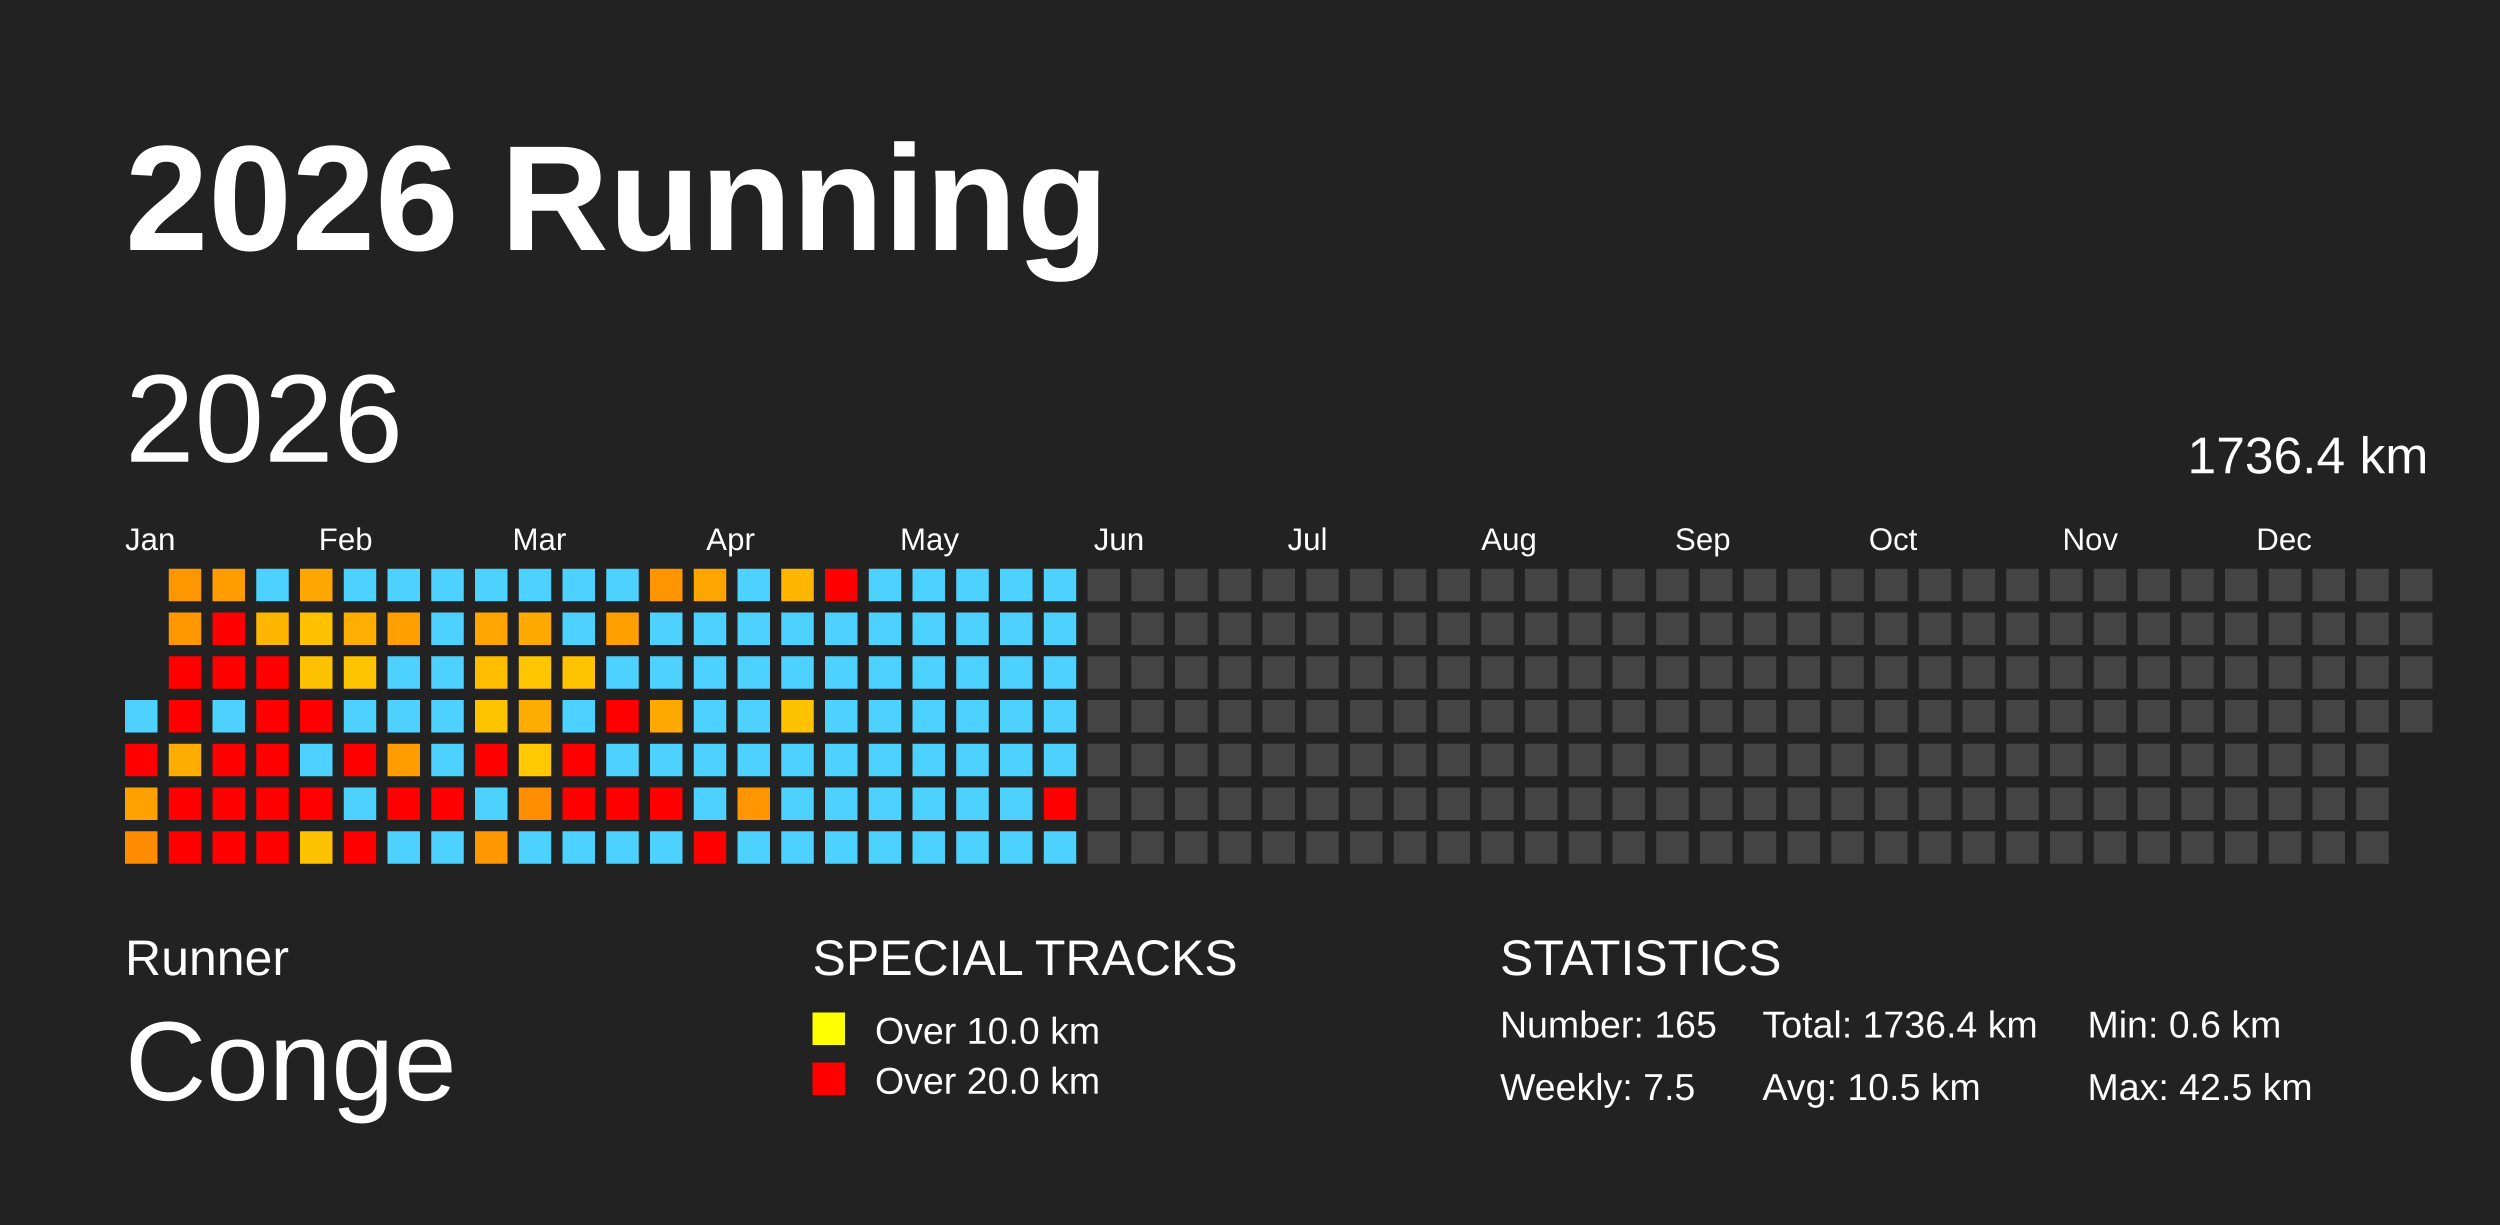
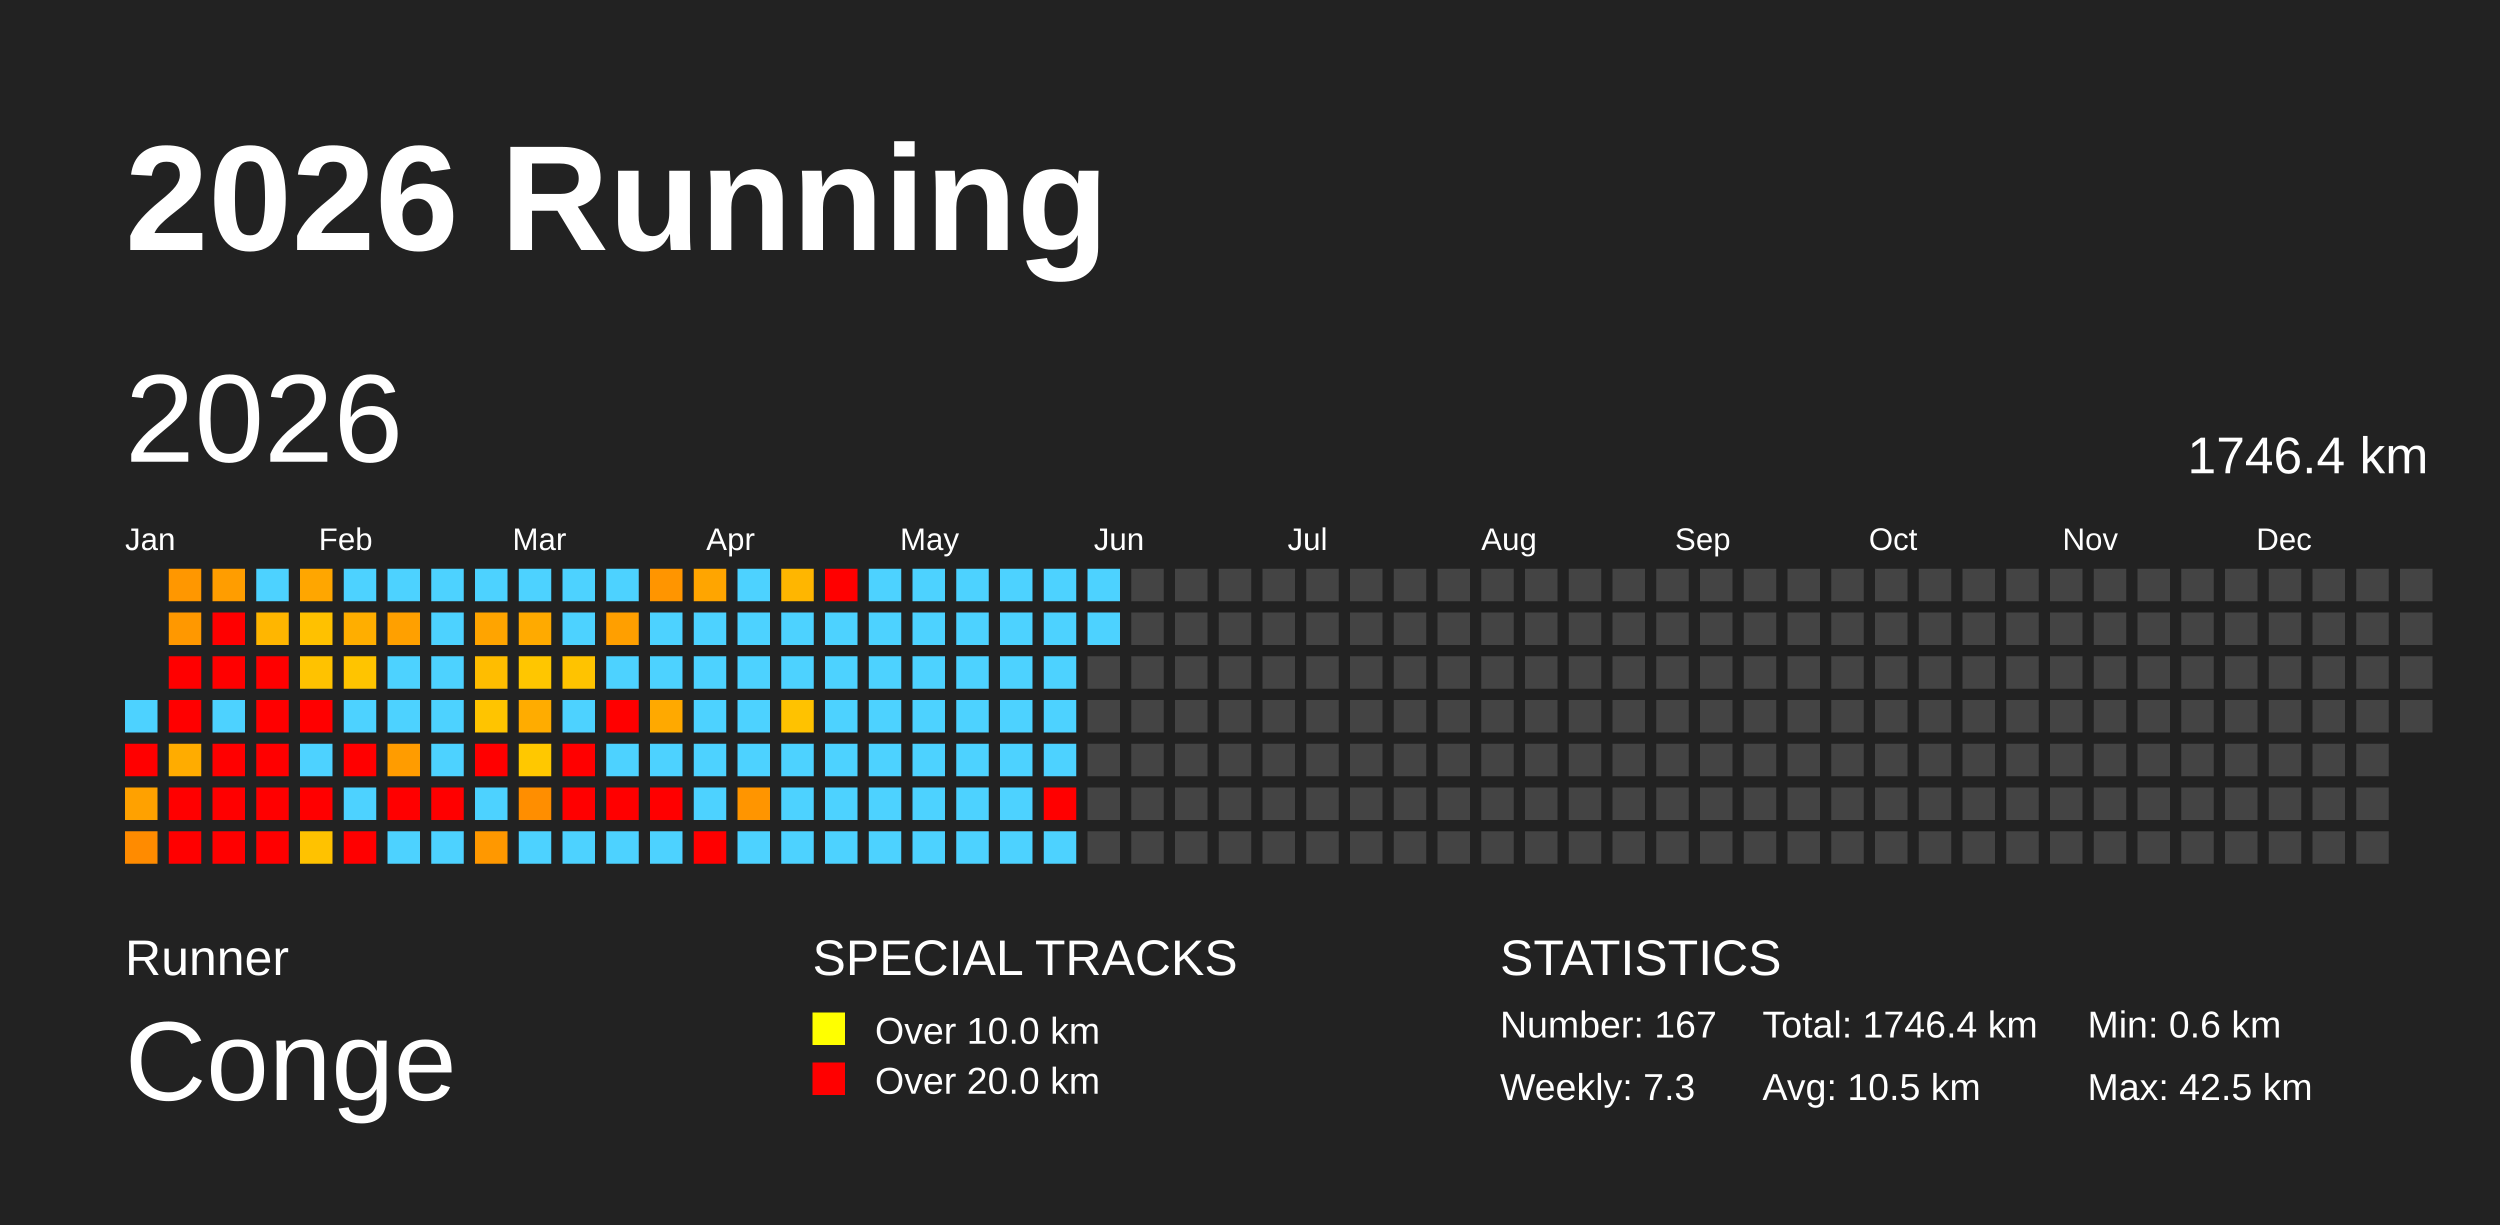
<svg xmlns="http://www.w3.org/2000/svg" baseProfile="full" height="98mm" version="1.1" viewBox="0,0,200,98" width="200mm">
  <defs />
  <rect fill="#222222" height="98" width="200" x="0" y="0" />
  <text fill="#FFFFFF" style="font-size:12px; font-family:Arial; font-weight:bold;" x="10" y="20">2026 Running</text>
  <text fill="#FFFFFF" style="font-size:4px; font-family:Arial" x="10" y="78">Runner</text>
  <text fill="#FFFFFF" style="font-size:9px; font-family:Arial" x="10" y="88">Conge</text>
  <text fill="#FFFFFF" style="font-size:4px; font-family:Arial" x="65" y="78">SPECIAL TRACKS</text>
  <rect fill="yellow" height="2.6" width="2.6" x="65" y="81" />
  <text fill="#FFFFFF" style="font-size:3px; font-family:Arial" x="70" y="83.5">Over 10.0 km</text>
  <rect fill="red" height="2.6" width="2.6" x="65" y="85" />
  <text fill="#FFFFFF" style="font-size:3px; font-family:Arial" x="70" y="87.5">Over 20.0 km</text>
  <text fill="#FFFFFF" style="font-size:4px; font-family:Arial" x="120" y="78">STATISTICS</text>
-   <text fill="#FFFFFF" style="font-size:3px; font-family:Arial" x="120" y="83">Number: 165</text>
-   <text fill="#FFFFFF" style="font-size:3px; font-family:Arial" x="120" y="88">Weekly: 7.5</text>
-   <text fill="#FFFFFF" style="font-size:3px; font-family:Arial" x="141" y="83">Total: 1736.4 km</text>
+   <text fill="#FFFFFF" style="font-size:3px; font-family:Arial" x="120" y="83">Number: 167</text>
+   <text fill="#FFFFFF" style="font-size:3px; font-family:Arial" x="120" y="88">Weekly: 7.3</text>
+   <text fill="#FFFFFF" style="font-size:3px; font-family:Arial" x="141" y="83">Total: 1746.4 km</text>
  <text fill="#FFFFFF" style="font-size:3px; font-family:Arial" x="141" y="88">Avg: 10.5 km</text>
  <text fill="#FFFFFF" style="font-size:3px; font-family:Arial" x="167" y="83">Min: 0.6 km</text>
  <text fill="#FFFFFF" style="font-size:3px; font-family:Arial" x="167" y="88">Max: 42.5 km</text>
  <text dominant-baseline="hanging" fill="#FFFFFF" style="font-size:10.0px; font-family:Arial;" x="10" y="30">2026</text>
-   <text dominant-baseline="hanging" fill="#FFFFFF" style="font-size:4.125px; font-family:Arial;" x="175" y="35">1736.4 km</text>
+   <text dominant-baseline="hanging" fill="#FFFFFF" style="font-size:4.125px; font-family:Arial;" x="175" y="35">1746.4 km</text>
  <text fill="#FFFFFF" style="font-size:2.5px; font-family:Arial" x="10.0" y="44">Jan</text>
  <text fill="#FFFFFF" style="font-size:2.5px; font-family:Arial" x="25.5" y="44">Feb</text>
  <text fill="#FFFFFF" style="font-size:2.5px; font-family:Arial" x="41.0" y="44">Mar</text>
  <text fill="#FFFFFF" style="font-size:2.5px; font-family:Arial" x="56.5" y="44">Apr</text>
  <text fill="#FFFFFF" style="font-size:2.5px; font-family:Arial" x="72.0" y="44">May</text>
  <text fill="#FFFFFF" style="font-size:2.5px; font-family:Arial" x="87.5" y="44">Jun</text>
  <text fill="#FFFFFF" style="font-size:2.5px; font-family:Arial" x="103.0" y="44">Jul</text>
  <text fill="#FFFFFF" style="font-size:2.5px; font-family:Arial" x="118.5" y="44">Aug</text>
  <text fill="#FFFFFF" style="font-size:2.5px; font-family:Arial" x="134.0" y="44">Sep</text>
  <text fill="#FFFFFF" style="font-size:2.5px; font-family:Arial" x="149.5" y="44">Oct</text>
  <text fill="#FFFFFF" style="font-size:2.5px; font-family:Arial" x="165.0" y="44">Nov</text>
  <text fill="#FFFFFF" style="font-size:2.5px; font-family:Arial" x="180.5" y="44">Dec</text>
  <rect fill="#4dd2ff" height="2.6" width="2.6" x="10.0" y="56.0" />
  <rect fill="red" height="2.6" width="2.6" x="10.0" y="59.5" />
  <rect fill="#ffa100" height="2.6" width="2.6" x="10.0" y="63.0" />
  <rect fill="#ff8b00" height="2.6" width="2.6" x="10.0" y="66.5" />
  <rect fill="#ff9700" height="2.6" width="2.6" x="13.5" y="45.5" />
  <rect fill="#ff9800" height="2.6" width="2.6" x="13.5" y="49.0" />
  <rect fill="red" height="2.6" width="2.6" x="13.5" y="52.5" />
  <rect fill="red" height="2.6" width="2.6" x="13.5" y="56.0" />
  <rect fill="#ffac00" height="2.6" width="2.6" x="13.5" y="59.5" />
  <rect fill="red" height="2.6" width="2.6" x="13.5" y="63.0" />
  <rect fill="red" height="2.6" width="2.6" x="13.5" y="66.5" />
  <rect fill="#ff9d00" height="2.6" width="2.6" x="17.0" y="45.5" />
  <rect fill="red" height="2.6" width="2.6" x="17.0" y="49.0" />
  <rect fill="red" height="2.6" width="2.6" x="17.0" y="52.5" />
  <rect fill="#4dd2ff" height="2.6" width="2.6" x="17.0" y="56.0" />
  <rect fill="red" height="2.6" width="2.6" x="17.0" y="59.5" />
  <rect fill="red" height="2.6" width="2.6" x="17.0" y="63.0" />
  <rect fill="red" height="2.6" width="2.6" x="17.0" y="66.5" />
  <rect fill="#4dd2ff" height="2.6" width="2.6" x="20.5" y="45.5" />
  <rect fill="#ffb600" height="2.6" width="2.6" x="20.5" y="49.0" />
  <rect fill="red" height="2.6" width="2.6" x="20.5" y="52.5" />
  <rect fill="red" height="2.6" width="2.6" x="20.5" y="56.0" />
  <rect fill="red" height="2.6" width="2.6" x="20.5" y="59.5" />
  <rect fill="red" height="2.6" width="2.6" x="20.5" y="63.0" />
  <rect fill="red" height="2.6" width="2.6" x="20.5" y="66.5" />
  <rect fill="#ffa600" height="2.6" width="2.6" x="24.0" y="45.5" />
  <rect fill="#ffc100" height="2.6" width="2.6" x="24.0" y="49.0" />
  <rect fill="#ffc200" height="2.6" width="2.6" x="24.0" y="52.5" />
  <rect fill="red" height="2.6" width="2.6" x="24.0" y="56.0" />
  <rect fill="#4dd2ff" height="2.6" width="2.6" x="24.0" y="59.5" />
  <rect fill="red" height="2.6" width="2.6" x="24.0" y="63.0" />
  <rect fill="#ffc200" height="2.6" width="2.6" x="24.0" y="66.5" />
  <rect fill="#4dd2ff" height="2.6" width="2.6" x="27.5" y="45.5" />
  <rect fill="#ffae00" height="2.6" width="2.6" x="27.5" y="49.0" />
  <rect fill="#ffc400" height="2.6" width="2.6" x="27.5" y="52.5" />
  <rect fill="#4dd2ff" height="2.6" width="2.6" x="27.5" y="56.0" />
  <rect fill="red" height="2.6" width="2.6" x="27.5" y="59.5" />
  <rect fill="#4dd2ff" height="2.6" width="2.6" x="27.5" y="63.0" />
  <rect fill="red" height="2.6" width="2.6" x="27.5" y="66.5" />
  <rect fill="#4dd2ff" height="2.6" width="2.6" x="31.0" y="45.5" />
  <rect fill="#ffa000" height="2.6" width="2.6" x="31.0" y="49.0" />
  <rect fill="#4dd2ff" height="2.6" width="2.6" x="31.0" y="52.5" />
  <rect fill="#4dd2ff" height="2.6" width="2.6" x="31.0" y="56.0" />
  <rect fill="#ff9c00" height="2.6" width="2.6" x="31.0" y="59.5" />
  <rect fill="red" height="2.6" width="2.6" x="31.0" y="63.0" />
  <rect fill="#4dd2ff" height="2.6" width="2.6" x="31.0" y="66.5" />
  <rect fill="#4dd2ff" height="2.6" width="2.6" x="34.5" y="45.5" />
  <rect fill="#4dd2ff" height="2.6" width="2.6" x="34.5" y="49.0" />
  <rect fill="#4dd2ff" height="2.6" width="2.6" x="34.5" y="52.5" />
  <rect fill="#4dd2ff" height="2.6" width="2.6" x="34.5" y="56.0" />
  <rect fill="#4dd2ff" height="2.6" width="2.6" x="34.5" y="59.5" />
  <rect fill="red" height="2.6" width="2.6" x="34.5" y="63.0" />
  <rect fill="#4dd2ff" height="2.6" width="2.6" x="34.5" y="66.5" />
  <rect fill="#4dd2ff" height="2.6" width="2.6" x="38.0" y="45.5" />
  <rect fill="#ffa400" height="2.6" width="2.6" x="38.0" y="49.0" />
  <rect fill="#ffbd00" height="2.6" width="2.6" x="38.0" y="52.5" />
  <rect fill="#ffc400" height="2.6" width="2.6" x="38.0" y="56.0" />
  <rect fill="red" height="2.6" width="2.6" x="38.0" y="59.5" />
  <rect fill="#4dd2ff" height="2.6" width="2.6" x="38.0" y="63.0" />
  <rect fill="#ff9800" height="2.6" width="2.6" x="38.0" y="66.5" />
  <rect fill="#4dd2ff" height="2.6" width="2.6" x="41.5" y="45.5" />
  <rect fill="#ffaa00" height="2.6" width="2.6" x="41.5" y="49.0" />
  <rect fill="#ffc600" height="2.6" width="2.6" x="41.5" y="52.5" />
  <rect fill="#ffac00" height="2.6" width="2.6" x="41.5" y="56.0" />
  <rect fill="#ffc800" height="2.6" width="2.6" x="41.5" y="59.5" />
  <rect fill="#ff8e00" height="2.6" width="2.6" x="41.5" y="63.0" />
  <rect fill="#4dd2ff" height="2.6" width="2.6" x="41.5" y="66.5" />
  <rect fill="#4dd2ff" height="2.6" width="2.6" x="45.0" y="45.5" />
  <rect fill="#4dd2ff" height="2.6" width="2.6" x="45.0" y="49.0" />
  <rect fill="#ffc300" height="2.6" width="2.6" x="45.0" y="52.5" />
  <rect fill="#4dd2ff" height="2.6" width="2.6" x="45.0" y="56.0" />
  <rect fill="red" height="2.6" width="2.6" x="45.0" y="59.5" />
  <rect fill="red" height="2.6" width="2.6" x="45.0" y="63.0" />
  <rect fill="#4dd2ff" height="2.6" width="2.6" x="45.0" y="66.5" />
  <rect fill="#4dd2ff" height="2.6" width="2.6" x="48.5" y="45.5" />
  <rect fill="#ff9f00" height="2.6" width="2.6" x="48.5" y="49.0" />
  <rect fill="#4dd2ff" height="2.6" width="2.6" x="48.5" y="52.5" />
  <rect fill="red" height="2.6" width="2.6" x="48.5" y="56.0" />
  <rect fill="#4dd2ff" height="2.6" width="2.6" x="48.5" y="59.5" />
  <rect fill="red" height="2.6" width="2.6" x="48.5" y="63.0" />
  <rect fill="#4dd2ff" height="2.6" width="2.6" x="48.5" y="66.5" />
  <rect fill="#ff9500" height="2.6" width="2.6" x="52.0" y="45.5" />
  <rect fill="#4dd2ff" height="2.6" width="2.6" x="52.0" y="49.0" />
  <rect fill="#4dd2ff" height="2.6" width="2.6" x="52.0" y="52.5" />
  <rect fill="#ffa900" height="2.6" width="2.6" x="52.0" y="56.0" />
  <rect fill="#4dd2ff" height="2.6" width="2.6" x="52.0" y="59.5" />
  <rect fill="red" height="2.6" width="2.6" x="52.0" y="63.0" />
  <rect fill="#4dd2ff" height="2.6" width="2.6" x="52.0" y="66.5" />
  <rect fill="#ffa500" height="2.6" width="2.6" x="55.5" y="45.5" />
  <rect fill="#4dd2ff" height="2.6" width="2.6" x="55.5" y="49.0" />
  <rect fill="#4dd2ff" height="2.6" width="2.6" x="55.5" y="52.5" />
  <rect fill="#4dd2ff" height="2.6" width="2.6" x="55.5" y="56.0" />
  <rect fill="#4dd2ff" height="2.6" width="2.6" x="55.5" y="59.5" />
  <rect fill="#4dd2ff" height="2.6" width="2.6" x="55.5" y="63.0" />
  <rect fill="red" height="2.6" width="2.6" x="55.5" y="66.5" />
  <rect fill="#4dd2ff" height="2.6" width="2.6" x="59.0" y="45.5" />
  <rect fill="#4dd2ff" height="2.6" width="2.6" x="59.0" y="49.0" />
  <rect fill="#4dd2ff" height="2.6" width="2.6" x="59.0" y="52.5" />
  <rect fill="#4dd2ff" height="2.6" width="2.6" x="59.0" y="56.0" />
  <rect fill="#4dd2ff" height="2.6" width="2.6" x="59.0" y="59.5" />
  <rect fill="#ff9500" height="2.6" width="2.6" x="59.0" y="63.0" />
  <rect fill="#4dd2ff" height="2.6" width="2.6" x="59.0" y="66.5" />
  <rect fill="#ffb600" height="2.6" width="2.6" x="62.5" y="45.5" />
  <rect fill="#4dd2ff" height="2.6" width="2.6" x="62.5" y="49.0" />
  <rect fill="#4dd2ff" height="2.6" width="2.6" x="62.5" y="52.5" />
  <rect fill="#ffc200" height="2.6" width="2.6" x="62.5" y="56.0" />
  <rect fill="#4dd2ff" height="2.6" width="2.6" x="62.5" y="59.5" />
  <rect fill="#4dd2ff" height="2.6" width="2.6" x="62.5" y="63.0" />
  <rect fill="#4dd2ff" height="2.6" width="2.6" x="62.5" y="66.5" />
  <rect fill="red" height="2.6" width="2.6" x="66.0" y="45.5" />
  <rect fill="#4dd2ff" height="2.6" width="2.6" x="66.0" y="49.0" />
  <rect fill="#4dd2ff" height="2.6" width="2.6" x="66.0" y="52.5" />
  <rect fill="#4dd2ff" height="2.6" width="2.6" x="66.0" y="56.0" />
  <rect fill="#4dd2ff" height="2.6" width="2.6" x="66.0" y="59.5" />
  <rect fill="#4dd2ff" height="2.6" width="2.6" x="66.0" y="63.0" />
  <rect fill="#4dd2ff" height="2.6" width="2.6" x="66.0" y="66.5" />
  <rect fill="#4dd2ff" height="2.6" width="2.6" x="69.5" y="45.5" />
  <rect fill="#4dd2ff" height="2.6" width="2.6" x="69.5" y="49.0" />
  <rect fill="#4dd2ff" height="2.6" width="2.6" x="69.5" y="52.5" />
  <rect fill="#4dd2ff" height="2.6" width="2.6" x="69.5" y="56.0" />
  <rect fill="#4dd2ff" height="2.6" width="2.6" x="69.5" y="59.5" />
  <rect fill="#4dd2ff" height="2.6" width="2.6" x="69.5" y="63.0" />
  <rect fill="#4dd2ff" height="2.6" width="2.6" x="69.5" y="66.5" />
  <rect fill="#4dd2ff" height="2.6" width="2.6" x="73.0" y="45.5" />
  <rect fill="#4dd2ff" height="2.6" width="2.6" x="73.0" y="49.0" />
  <rect fill="#4dd2ff" height="2.6" width="2.6" x="73.0" y="52.5" />
  <rect fill="#4dd2ff" height="2.6" width="2.6" x="73.0" y="56.0" />
  <rect fill="#4dd2ff" height="2.6" width="2.6" x="73.0" y="59.5" />
  <rect fill="#4dd2ff" height="2.6" width="2.6" x="73.0" y="63.0" />
  <rect fill="#4dd2ff" height="2.6" width="2.6" x="73.0" y="66.5" />
  <rect fill="#4dd2ff" height="2.6" width="2.6" x="76.5" y="45.5" />
  <rect fill="#4dd2ff" height="2.6" width="2.6" x="76.5" y="49.0" />
  <rect fill="#4dd2ff" height="2.6" width="2.6" x="76.5" y="52.5" />
  <rect fill="#4dd2ff" height="2.6" width="2.6" x="76.5" y="56.0" />
  <rect fill="#4dd2ff" height="2.6" width="2.6" x="76.5" y="59.5" />
  <rect fill="#4dd2ff" height="2.6" width="2.6" x="76.5" y="63.0" />
  <rect fill="#4dd2ff" height="2.6" width="2.6" x="76.5" y="66.5" />
  <rect fill="#4dd2ff" height="2.6" width="2.6" x="80.0" y="45.5" />
  <rect fill="#4dd2ff" height="2.6" width="2.6" x="80.0" y="49.0" />
  <rect fill="#4dd2ff" height="2.6" width="2.6" x="80.0" y="52.5" />
  <rect fill="#4dd2ff" height="2.6" width="2.6" x="80.0" y="56.0" />
  <rect fill="#4dd2ff" height="2.6" width="2.6" x="80.0" y="59.5" />
  <rect fill="#4dd2ff" height="2.6" width="2.6" x="80.0" y="63.0" />
  <rect fill="#4dd2ff" height="2.6" width="2.6" x="80.0" y="66.5" />
  <rect fill="#4dd2ff" height="2.6" width="2.6" x="83.5" y="45.5" />
  <rect fill="#4dd2ff" height="2.6" width="2.6" x="83.5" y="49.0" />
  <rect fill="#4dd2ff" height="2.6" width="2.6" x="83.5" y="52.5" />
  <rect fill="#4dd2ff" height="2.6" width="2.6" x="83.5" y="56.0" />
  <rect fill="#4dd2ff" height="2.6" width="2.6" x="83.5" y="59.5" />
  <rect fill="red" height="2.6" width="2.6" x="83.5" y="63.0" />
  <rect fill="#4dd2ff" height="2.6" width="2.6" x="83.5" y="66.5" />
-   <rect fill="#444444" height="2.6" width="2.6" x="87.0" y="45.5" />
-   <rect fill="#444444" height="2.6" width="2.6" x="87.0" y="49.0" />
+   <rect fill="#4dd2ff" height="2.6" width="2.6" x="87.0" y="45.5" />
+   <rect fill="#4dd2ff" height="2.6" width="2.6" x="87.0" y="49.0" />
  <rect fill="#444444" height="2.6" width="2.6" x="87.0" y="52.5" />
  <rect fill="#444444" height="2.6" width="2.6" x="87.0" y="56.0" />
  <rect fill="#444444" height="2.6" width="2.6" x="87.0" y="59.5" />
  <rect fill="#444444" height="2.6" width="2.6" x="87.0" y="63.0" />
  <rect fill="#444444" height="2.6" width="2.6" x="87.0" y="66.5" />
  <rect fill="#444444" height="2.6" width="2.6" x="90.5" y="45.5" />
  <rect fill="#444444" height="2.6" width="2.6" x="90.5" y="49.0" />
  <rect fill="#444444" height="2.6" width="2.6" x="90.5" y="52.5" />
  <rect fill="#444444" height="2.6" width="2.6" x="90.5" y="56.0" />
  <rect fill="#444444" height="2.6" width="2.6" x="90.5" y="59.5" />
  <rect fill="#444444" height="2.6" width="2.6" x="90.5" y="63.0" />
  <rect fill="#444444" height="2.6" width="2.6" x="90.5" y="66.5" />
  <rect fill="#444444" height="2.6" width="2.6" x="94.0" y="45.5" />
  <rect fill="#444444" height="2.6" width="2.6" x="94.0" y="49.0" />
  <rect fill="#444444" height="2.6" width="2.6" x="94.0" y="52.5" />
  <rect fill="#444444" height="2.6" width="2.6" x="94.0" y="56.0" />
  <rect fill="#444444" height="2.6" width="2.6" x="94.0" y="59.5" />
  <rect fill="#444444" height="2.6" width="2.6" x="94.0" y="63.0" />
  <rect fill="#444444" height="2.6" width="2.6" x="94.0" y="66.5" />
  <rect fill="#444444" height="2.6" width="2.6" x="97.5" y="45.5" />
  <rect fill="#444444" height="2.6" width="2.6" x="97.5" y="49.0" />
  <rect fill="#444444" height="2.6" width="2.6" x="97.5" y="52.5" />
  <rect fill="#444444" height="2.6" width="2.6" x="97.5" y="56.0" />
  <rect fill="#444444" height="2.6" width="2.6" x="97.5" y="59.5" />
  <rect fill="#444444" height="2.6" width="2.6" x="97.5" y="63.0" />
  <rect fill="#444444" height="2.6" width="2.6" x="97.5" y="66.5" />
  <rect fill="#444444" height="2.6" width="2.6" x="101.0" y="45.5" />
  <rect fill="#444444" height="2.6" width="2.6" x="101.0" y="49.0" />
  <rect fill="#444444" height="2.6" width="2.6" x="101.0" y="52.5" />
  <rect fill="#444444" height="2.6" width="2.6" x="101.0" y="56.0" />
  <rect fill="#444444" height="2.6" width="2.6" x="101.0" y="59.5" />
  <rect fill="#444444" height="2.6" width="2.6" x="101.0" y="63.0" />
  <rect fill="#444444" height="2.6" width="2.6" x="101.0" y="66.5" />
  <rect fill="#444444" height="2.6" width="2.6" x="104.5" y="45.5" />
  <rect fill="#444444" height="2.6" width="2.6" x="104.5" y="49.0" />
  <rect fill="#444444" height="2.6" width="2.6" x="104.5" y="52.5" />
  <rect fill="#444444" height="2.6" width="2.6" x="104.5" y="56.0" />
  <rect fill="#444444" height="2.6" width="2.6" x="104.5" y="59.5" />
  <rect fill="#444444" height="2.6" width="2.6" x="104.5" y="63.0" />
  <rect fill="#444444" height="2.6" width="2.6" x="104.5" y="66.5" />
  <rect fill="#444444" height="2.6" width="2.6" x="108.0" y="45.5" />
  <rect fill="#444444" height="2.6" width="2.6" x="108.0" y="49.0" />
  <rect fill="#444444" height="2.6" width="2.6" x="108.0" y="52.5" />
  <rect fill="#444444" height="2.6" width="2.6" x="108.0" y="56.0" />
  <rect fill="#444444" height="2.6" width="2.6" x="108.0" y="59.5" />
  <rect fill="#444444" height="2.6" width="2.6" x="108.0" y="63.0" />
  <rect fill="#444444" height="2.6" width="2.6" x="108.0" y="66.5" />
  <rect fill="#444444" height="2.6" width="2.6" x="111.5" y="45.5" />
  <rect fill="#444444" height="2.6" width="2.6" x="111.5" y="49.0" />
  <rect fill="#444444" height="2.6" width="2.6" x="111.5" y="52.5" />
  <rect fill="#444444" height="2.6" width="2.6" x="111.5" y="56.0" />
  <rect fill="#444444" height="2.6" width="2.6" x="111.5" y="59.5" />
  <rect fill="#444444" height="2.6" width="2.6" x="111.5" y="63.0" />
  <rect fill="#444444" height="2.6" width="2.6" x="111.5" y="66.5" />
  <rect fill="#444444" height="2.6" width="2.6" x="115.0" y="45.5" />
  <rect fill="#444444" height="2.6" width="2.6" x="115.0" y="49.0" />
  <rect fill="#444444" height="2.6" width="2.6" x="115.0" y="52.5" />
  <rect fill="#444444" height="2.6" width="2.6" x="115.0" y="56.0" />
  <rect fill="#444444" height="2.6" width="2.6" x="115.0" y="59.5" />
  <rect fill="#444444" height="2.6" width="2.6" x="115.0" y="63.0" />
  <rect fill="#444444" height="2.6" width="2.6" x="115.0" y="66.5" />
  <rect fill="#444444" height="2.6" width="2.6" x="118.5" y="45.5" />
  <rect fill="#444444" height="2.6" width="2.6" x="118.5" y="49.0" />
  <rect fill="#444444" height="2.6" width="2.6" x="118.5" y="52.5" />
  <rect fill="#444444" height="2.6" width="2.6" x="118.5" y="56.0" />
  <rect fill="#444444" height="2.6" width="2.6" x="118.5" y="59.5" />
  <rect fill="#444444" height="2.6" width="2.6" x="118.5" y="63.0" />
  <rect fill="#444444" height="2.6" width="2.6" x="118.5" y="66.5" />
  <rect fill="#444444" height="2.6" width="2.6" x="122.0" y="45.5" />
  <rect fill="#444444" height="2.6" width="2.6" x="122.0" y="49.0" />
  <rect fill="#444444" height="2.6" width="2.6" x="122.0" y="52.5" />
  <rect fill="#444444" height="2.6" width="2.6" x="122.0" y="56.0" />
  <rect fill="#444444" height="2.6" width="2.6" x="122.0" y="59.5" />
  <rect fill="#444444" height="2.6" width="2.6" x="122.0" y="63.0" />
  <rect fill="#444444" height="2.6" width="2.6" x="122.0" y="66.5" />
  <rect fill="#444444" height="2.6" width="2.6" x="125.5" y="45.5" />
  <rect fill="#444444" height="2.6" width="2.6" x="125.5" y="49.0" />
  <rect fill="#444444" height="2.6" width="2.6" x="125.5" y="52.5" />
  <rect fill="#444444" height="2.6" width="2.6" x="125.5" y="56.0" />
  <rect fill="#444444" height="2.6" width="2.6" x="125.5" y="59.5" />
  <rect fill="#444444" height="2.6" width="2.6" x="125.5" y="63.0" />
  <rect fill="#444444" height="2.6" width="2.6" x="125.5" y="66.5" />
  <rect fill="#444444" height="2.6" width="2.6" x="129.0" y="45.5" />
  <rect fill="#444444" height="2.6" width="2.6" x="129.0" y="49.0" />
  <rect fill="#444444" height="2.6" width="2.6" x="129.0" y="52.5" />
  <rect fill="#444444" height="2.6" width="2.6" x="129.0" y="56.0" />
  <rect fill="#444444" height="2.6" width="2.6" x="129.0" y="59.5" />
  <rect fill="#444444" height="2.6" width="2.6" x="129.0" y="63.0" />
  <rect fill="#444444" height="2.6" width="2.6" x="129.0" y="66.5" />
  <rect fill="#444444" height="2.6" width="2.6" x="132.5" y="45.5" />
  <rect fill="#444444" height="2.6" width="2.6" x="132.5" y="49.0" />
  <rect fill="#444444" height="2.6" width="2.6" x="132.5" y="52.5" />
  <rect fill="#444444" height="2.6" width="2.6" x="132.5" y="56.0" />
  <rect fill="#444444" height="2.6" width="2.6" x="132.5" y="59.5" />
  <rect fill="#444444" height="2.6" width="2.6" x="132.5" y="63.0" />
  <rect fill="#444444" height="2.6" width="2.6" x="132.5" y="66.5" />
  <rect fill="#444444" height="2.6" width="2.6" x="136.0" y="45.5" />
  <rect fill="#444444" height="2.6" width="2.6" x="136.0" y="49.0" />
  <rect fill="#444444" height="2.6" width="2.6" x="136.0" y="52.5" />
  <rect fill="#444444" height="2.6" width="2.6" x="136.0" y="56.0" />
  <rect fill="#444444" height="2.6" width="2.6" x="136.0" y="59.5" />
  <rect fill="#444444" height="2.6" width="2.6" x="136.0" y="63.0" />
  <rect fill="#444444" height="2.6" width="2.6" x="136.0" y="66.5" />
  <rect fill="#444444" height="2.6" width="2.6" x="139.5" y="45.5" />
  <rect fill="#444444" height="2.6" width="2.6" x="139.5" y="49.0" />
  <rect fill="#444444" height="2.6" width="2.6" x="139.5" y="52.5" />
  <rect fill="#444444" height="2.6" width="2.6" x="139.5" y="56.0" />
  <rect fill="#444444" height="2.6" width="2.6" x="139.5" y="59.5" />
  <rect fill="#444444" height="2.6" width="2.6" x="139.5" y="63.0" />
  <rect fill="#444444" height="2.6" width="2.6" x="139.5" y="66.5" />
  <rect fill="#444444" height="2.6" width="2.6" x="143.0" y="45.5" />
  <rect fill="#444444" height="2.6" width="2.6" x="143.0" y="49.0" />
  <rect fill="#444444" height="2.6" width="2.6" x="143.0" y="52.5" />
  <rect fill="#444444" height="2.6" width="2.6" x="143.0" y="56.0" />
  <rect fill="#444444" height="2.6" width="2.6" x="143.0" y="59.5" />
  <rect fill="#444444" height="2.6" width="2.6" x="143.0" y="63.0" />
  <rect fill="#444444" height="2.6" width="2.6" x="143.0" y="66.5" />
  <rect fill="#444444" height="2.6" width="2.6" x="146.5" y="45.5" />
  <rect fill="#444444" height="2.6" width="2.6" x="146.5" y="49.0" />
  <rect fill="#444444" height="2.6" width="2.6" x="146.5" y="52.5" />
  <rect fill="#444444" height="2.6" width="2.6" x="146.5" y="56.0" />
  <rect fill="#444444" height="2.6" width="2.6" x="146.5" y="59.5" />
  <rect fill="#444444" height="2.6" width="2.6" x="146.5" y="63.0" />
  <rect fill="#444444" height="2.6" width="2.6" x="146.5" y="66.5" />
  <rect fill="#444444" height="2.6" width="2.6" x="150.0" y="45.5" />
  <rect fill="#444444" height="2.6" width="2.6" x="150.0" y="49.0" />
  <rect fill="#444444" height="2.6" width="2.6" x="150.0" y="52.5" />
  <rect fill="#444444" height="2.6" width="2.6" x="150.0" y="56.0" />
  <rect fill="#444444" height="2.6" width="2.6" x="150.0" y="59.5" />
  <rect fill="#444444" height="2.6" width="2.6" x="150.0" y="63.0" />
  <rect fill="#444444" height="2.6" width="2.6" x="150.0" y="66.5" />
  <rect fill="#444444" height="2.6" width="2.6" x="153.5" y="45.5" />
  <rect fill="#444444" height="2.6" width="2.6" x="153.5" y="49.0" />
  <rect fill="#444444" height="2.6" width="2.6" x="153.5" y="52.5" />
  <rect fill="#444444" height="2.6" width="2.6" x="153.5" y="56.0" />
  <rect fill="#444444" height="2.6" width="2.6" x="153.5" y="59.5" />
  <rect fill="#444444" height="2.6" width="2.6" x="153.5" y="63.0" />
  <rect fill="#444444" height="2.6" width="2.6" x="153.5" y="66.5" />
  <rect fill="#444444" height="2.6" width="2.6" x="157.0" y="45.5" />
  <rect fill="#444444" height="2.6" width="2.6" x="157.0" y="49.0" />
  <rect fill="#444444" height="2.6" width="2.6" x="157.0" y="52.5" />
  <rect fill="#444444" height="2.6" width="2.6" x="157.0" y="56.0" />
  <rect fill="#444444" height="2.6" width="2.6" x="157.0" y="59.5" />
  <rect fill="#444444" height="2.6" width="2.6" x="157.0" y="63.0" />
  <rect fill="#444444" height="2.6" width="2.6" x="157.0" y="66.5" />
  <rect fill="#444444" height="2.6" width="2.6" x="160.5" y="45.5" />
  <rect fill="#444444" height="2.6" width="2.6" x="160.5" y="49.0" />
  <rect fill="#444444" height="2.6" width="2.6" x="160.5" y="52.5" />
  <rect fill="#444444" height="2.6" width="2.6" x="160.5" y="56.0" />
  <rect fill="#444444" height="2.6" width="2.6" x="160.5" y="59.5" />
  <rect fill="#444444" height="2.6" width="2.6" x="160.5" y="63.0" />
  <rect fill="#444444" height="2.6" width="2.6" x="160.5" y="66.5" />
  <rect fill="#444444" height="2.6" width="2.6" x="164.0" y="45.5" />
  <rect fill="#444444" height="2.6" width="2.6" x="164.0" y="49.0" />
  <rect fill="#444444" height="2.6" width="2.6" x="164.0" y="52.5" />
  <rect fill="#444444" height="2.6" width="2.6" x="164.0" y="56.0" />
  <rect fill="#444444" height="2.6" width="2.6" x="164.0" y="59.5" />
  <rect fill="#444444" height="2.6" width="2.6" x="164.0" y="63.0" />
  <rect fill="#444444" height="2.6" width="2.6" x="164.0" y="66.5" />
  <rect fill="#444444" height="2.6" width="2.6" x="167.5" y="45.5" />
  <rect fill="#444444" height="2.6" width="2.6" x="167.5" y="49.0" />
  <rect fill="#444444" height="2.6" width="2.6" x="167.5" y="52.5" />
  <rect fill="#444444" height="2.6" width="2.6" x="167.5" y="56.0" />
  <rect fill="#444444" height="2.6" width="2.6" x="167.5" y="59.5" />
  <rect fill="#444444" height="2.6" width="2.6" x="167.5" y="63.0" />
  <rect fill="#444444" height="2.6" width="2.6" x="167.5" y="66.5" />
  <rect fill="#444444" height="2.6" width="2.6" x="171.0" y="45.5" />
  <rect fill="#444444" height="2.6" width="2.6" x="171.0" y="49.0" />
  <rect fill="#444444" height="2.6" width="2.6" x="171.0" y="52.5" />
  <rect fill="#444444" height="2.6" width="2.6" x="171.0" y="56.0" />
  <rect fill="#444444" height="2.6" width="2.6" x="171.0" y="59.5" />
  <rect fill="#444444" height="2.6" width="2.6" x="171.0" y="63.0" />
  <rect fill="#444444" height="2.6" width="2.6" x="171.0" y="66.5" />
  <rect fill="#444444" height="2.6" width="2.6" x="174.5" y="45.5" />
  <rect fill="#444444" height="2.6" width="2.6" x="174.5" y="49.0" />
  <rect fill="#444444" height="2.6" width="2.6" x="174.5" y="52.5" />
  <rect fill="#444444" height="2.6" width="2.6" x="174.5" y="56.0" />
  <rect fill="#444444" height="2.6" width="2.6" x="174.5" y="59.5" />
  <rect fill="#444444" height="2.6" width="2.6" x="174.5" y="63.0" />
  <rect fill="#444444" height="2.6" width="2.6" x="174.5" y="66.5" />
  <rect fill="#444444" height="2.6" width="2.6" x="178.0" y="45.5" />
  <rect fill="#444444" height="2.6" width="2.6" x="178.0" y="49.0" />
  <rect fill="#444444" height="2.6" width="2.6" x="178.0" y="52.5" />
  <rect fill="#444444" height="2.6" width="2.6" x="178.0" y="56.0" />
  <rect fill="#444444" height="2.6" width="2.6" x="178.0" y="59.5" />
  <rect fill="#444444" height="2.6" width="2.6" x="178.0" y="63.0" />
  <rect fill="#444444" height="2.6" width="2.6" x="178.0" y="66.5" />
  <rect fill="#444444" height="2.6" width="2.6" x="181.5" y="45.5" />
  <rect fill="#444444" height="2.6" width="2.6" x="181.5" y="49.0" />
  <rect fill="#444444" height="2.6" width="2.6" x="181.5" y="52.5" />
  <rect fill="#444444" height="2.6" width="2.6" x="181.5" y="56.0" />
  <rect fill="#444444" height="2.6" width="2.6" x="181.5" y="59.5" />
  <rect fill="#444444" height="2.6" width="2.6" x="181.5" y="63.0" />
  <rect fill="#444444" height="2.6" width="2.6" x="181.5" y="66.5" />
  <rect fill="#444444" height="2.6" width="2.6" x="185.0" y="45.5" />
  <rect fill="#444444" height="2.6" width="2.6" x="185.0" y="49.0" />
  <rect fill="#444444" height="2.6" width="2.6" x="185.0" y="52.5" />
  <rect fill="#444444" height="2.6" width="2.6" x="185.0" y="56.0" />
  <rect fill="#444444" height="2.6" width="2.6" x="185.0" y="59.5" />
  <rect fill="#444444" height="2.6" width="2.6" x="185.0" y="63.0" />
  <rect fill="#444444" height="2.6" width="2.6" x="185.0" y="66.5" />
  <rect fill="#444444" height="2.6" width="2.6" x="188.5" y="45.5" />
  <rect fill="#444444" height="2.6" width="2.6" x="188.5" y="49.0" />
  <rect fill="#444444" height="2.6" width="2.6" x="188.5" y="52.5" />
  <rect fill="#444444" height="2.6" width="2.6" x="188.5" y="56.0" />
  <rect fill="#444444" height="2.6" width="2.6" x="188.5" y="59.5" />
  <rect fill="#444444" height="2.6" width="2.6" x="188.5" y="63.0" />
  <rect fill="#444444" height="2.6" width="2.6" x="188.5" y="66.5" />
  <rect fill="#444444" height="2.6" width="2.6" x="192.0" y="45.5" />
  <rect fill="#444444" height="2.6" width="2.6" x="192.0" y="49.0" />
  <rect fill="#444444" height="2.6" width="2.6" x="192.0" y="52.5" />
  <rect fill="#444444" height="2.6" width="2.6" x="192.0" y="56.0" />
</svg>
